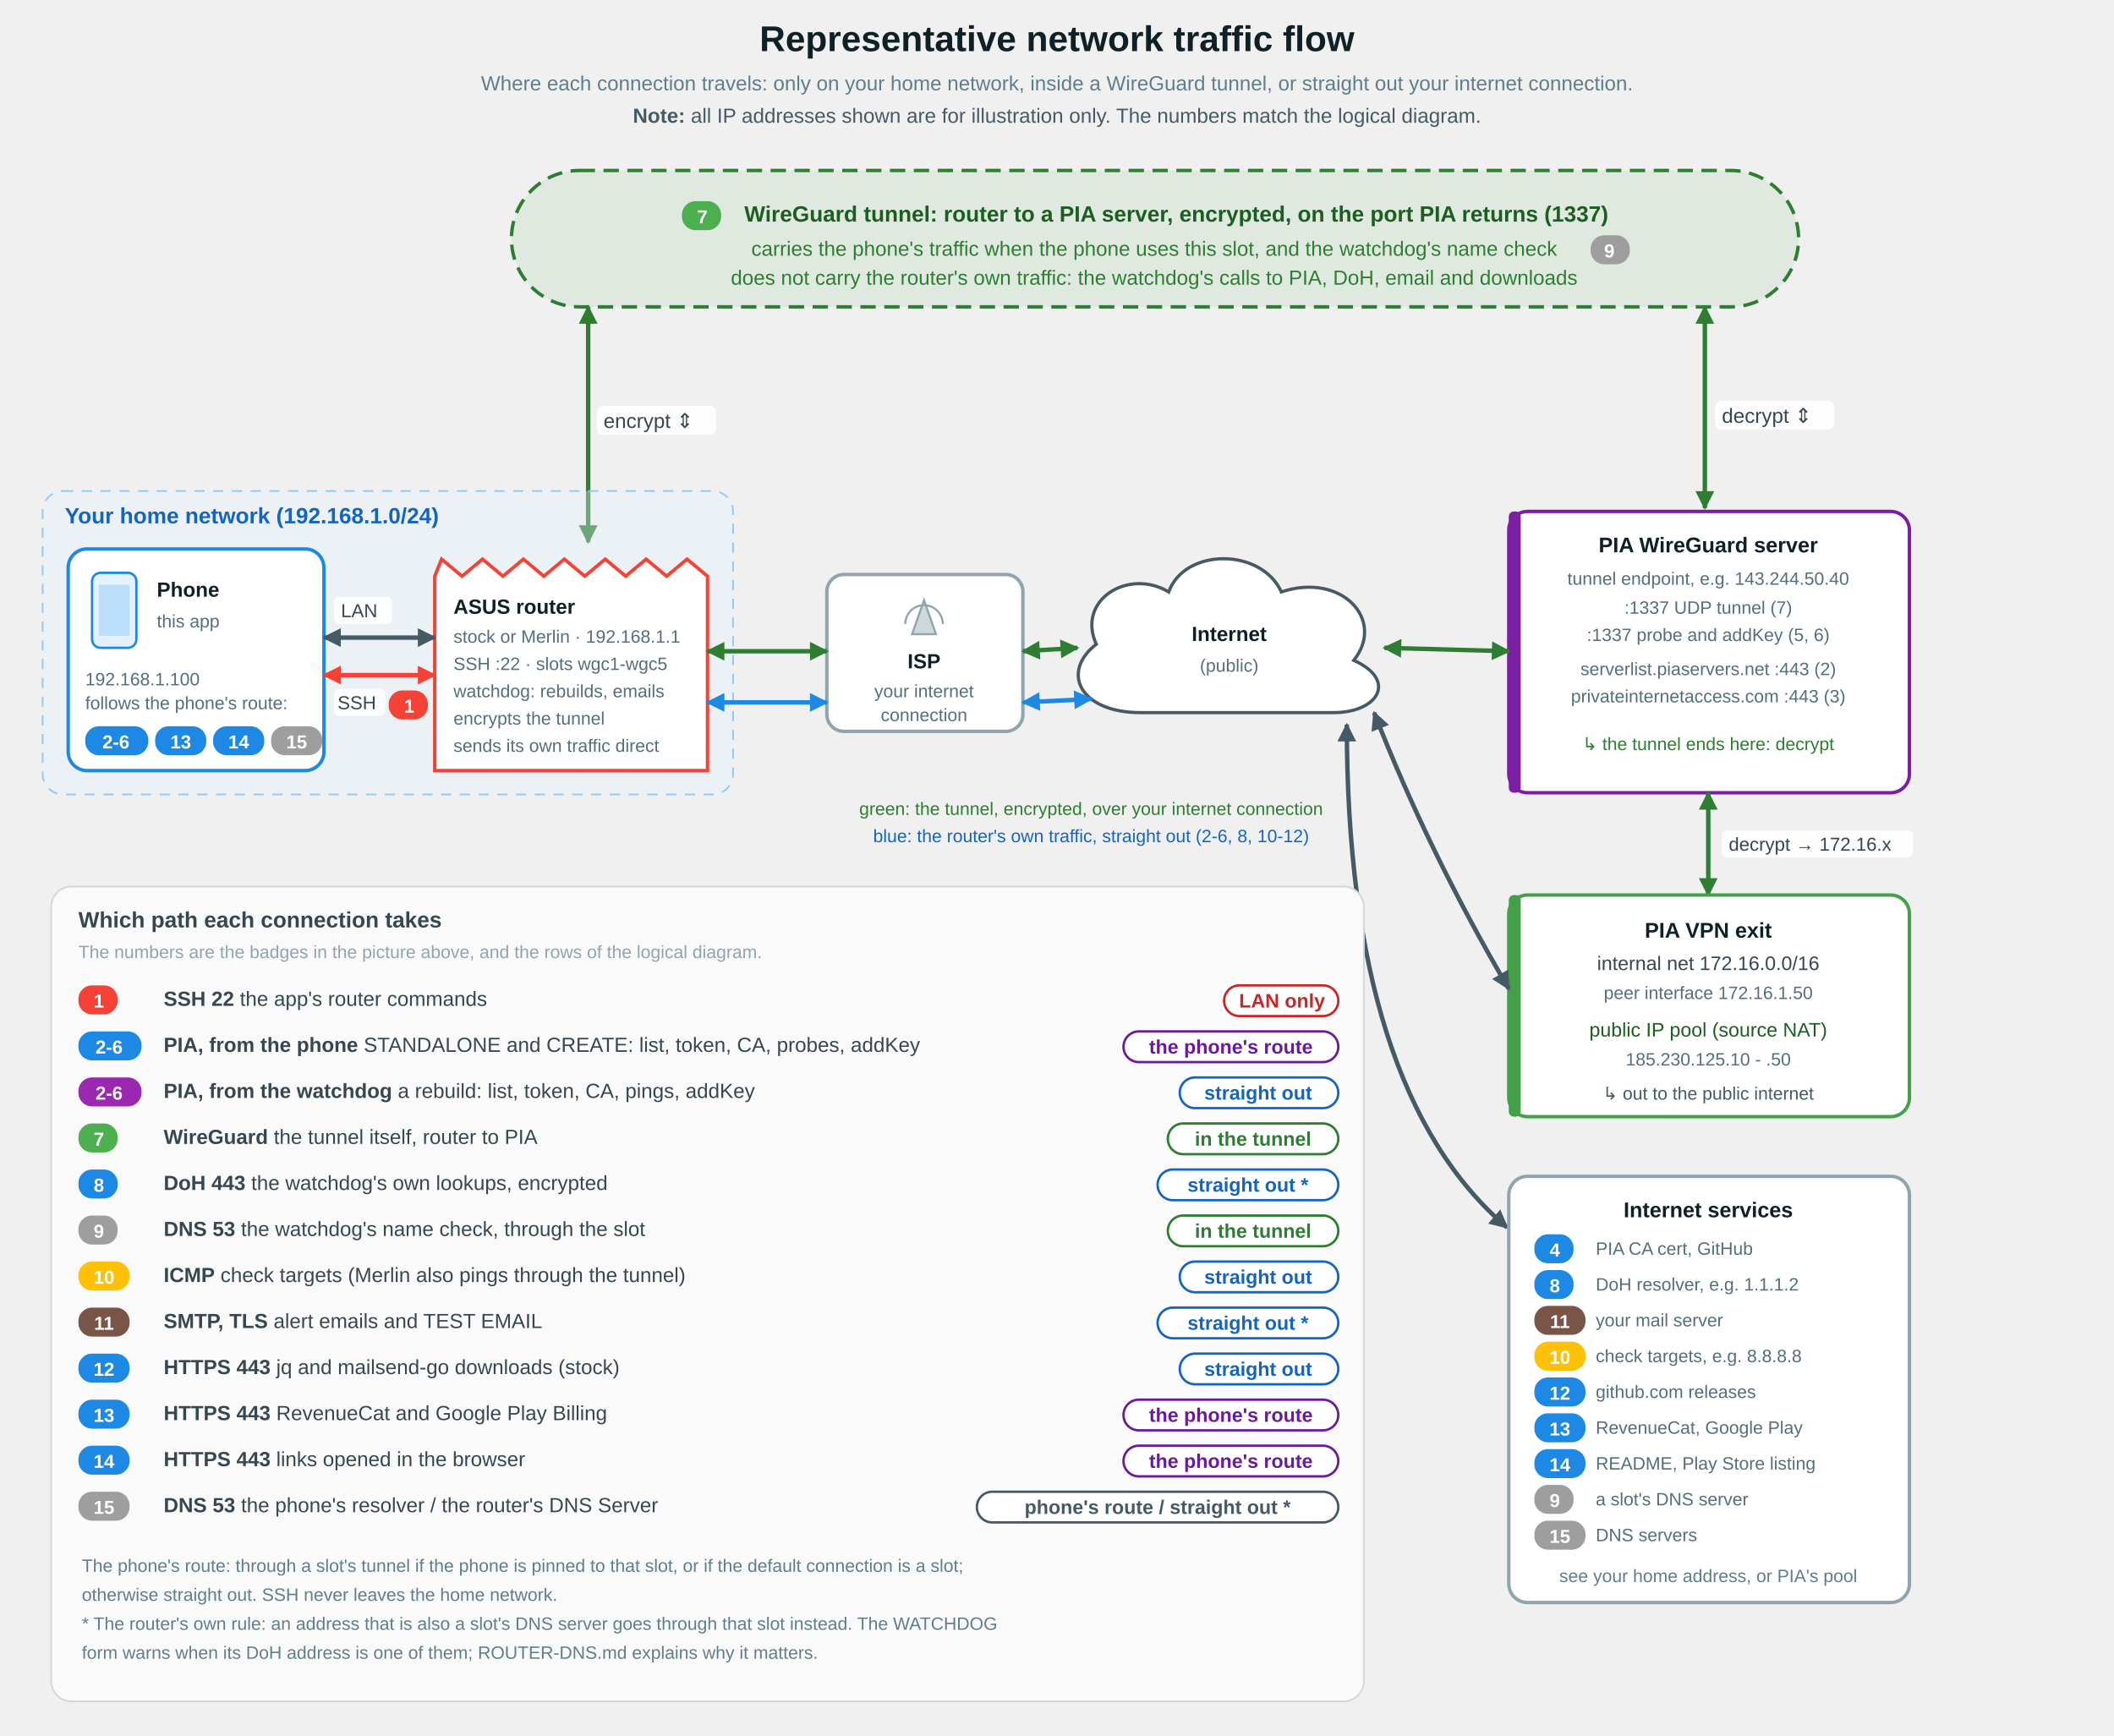
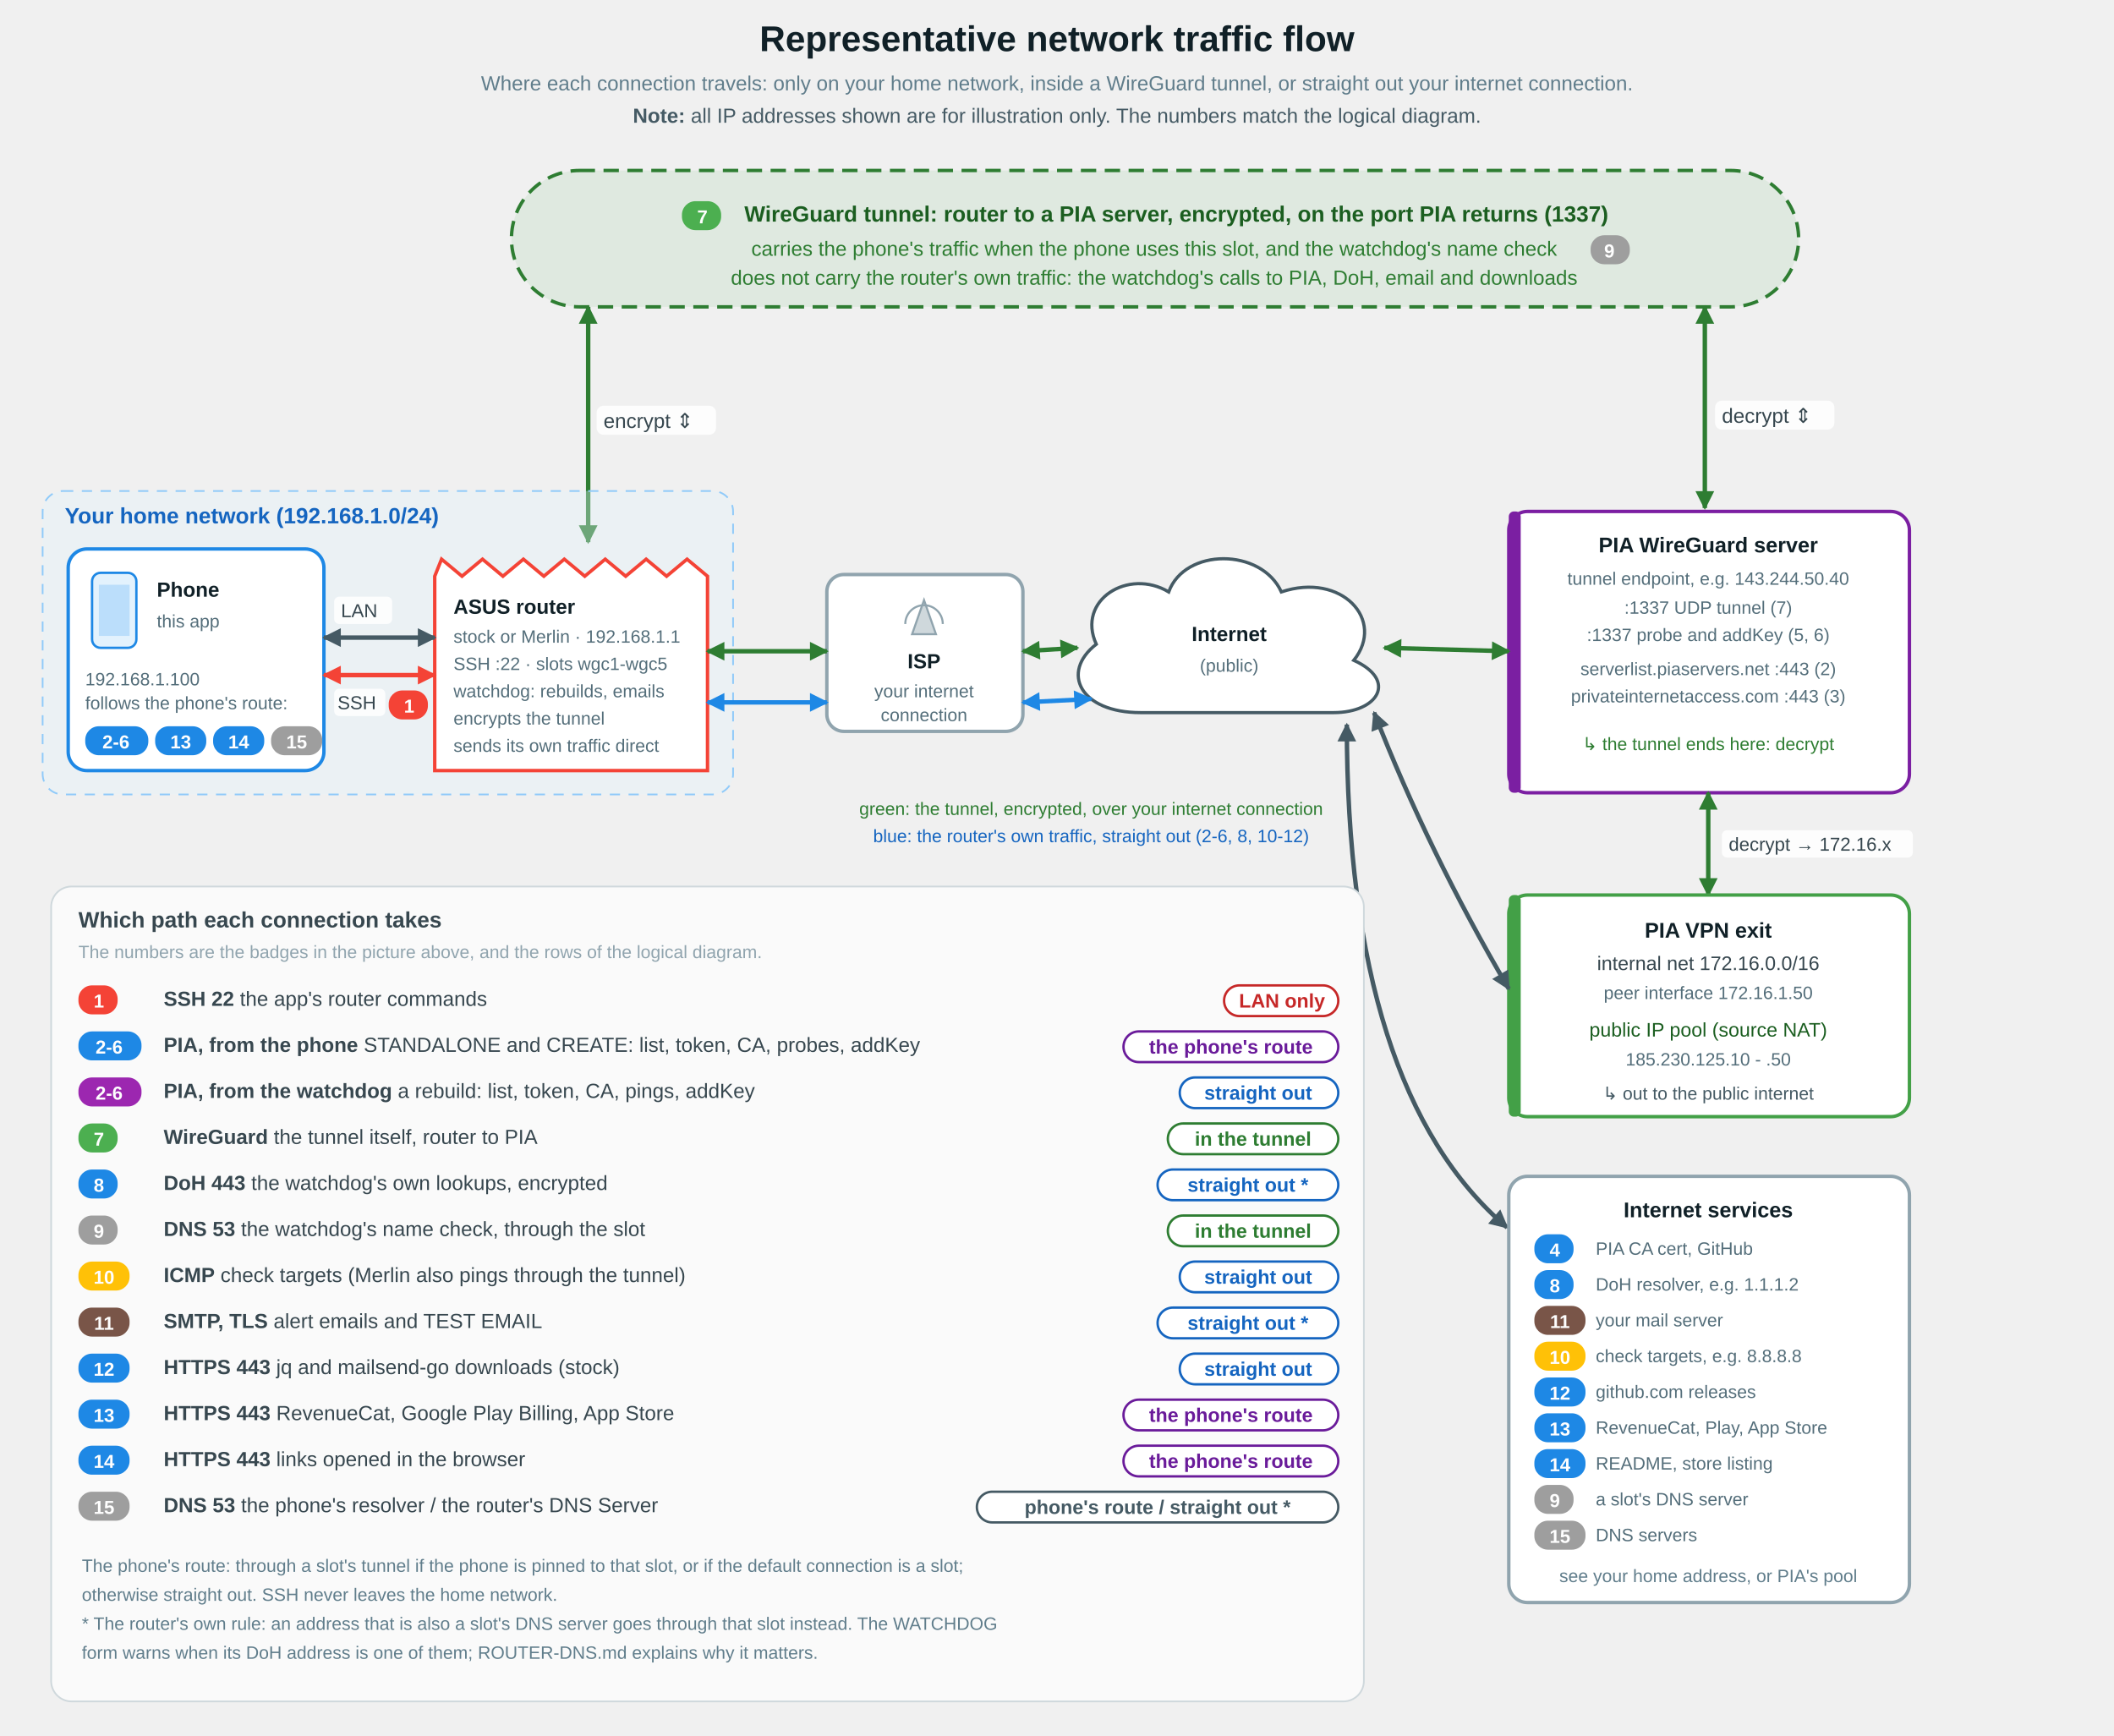
<svg xmlns="http://www.w3.org/2000/svg" viewBox="0 0 1240 1018" width="100%" preserveAspectRatio="xMidYMid meet" style="max-width:1200px;height:auto;font-family:'Segoe UI',Arial,sans-serif;background:#ffffff" role="img" aria-labelledby="t d">
  <defs>
    <style>
      .zt{font:700 13px 'Segoe UI',Arial,sans-serif}
      .nt{font:700 13px 'Segoe UI',Arial,sans-serif;fill:#102027}
      .ns{font:12px 'Segoe UI',Arial,sans-serif;fill:#37474F}
      .nss{font:10.5px 'Segoe UI',Arial,sans-serif;fill:#546E7A}
      .lb{font:12px 'Segoe UI',Arial,sans-serif;fill:#37474F}
      .bn{font:700 11px 'Segoe UI',Arial,sans-serif;fill:#FEFEFE}
      .lbg{fill:#ffffff;fill-opacity:.85}
      .flow{fill:none;stroke-width:2.6}
    </style>
    <marker id="asl" viewBox="0 0 10 10" refX="9" refY="5" markerUnits="userSpaceOnUse" markerWidth="11" markerHeight="11" orient="auto-start-reverse">
      <path d="M0,0 L10,5 L0,10 z" fill="#455A64" />
    </marker>
    <marker id="ag" viewBox="0 0 10 10" refX="9" refY="5" markerUnits="userSpaceOnUse" markerWidth="11" markerHeight="11" orient="auto-start-reverse">
      <path d="M0,0 L10,5 L0,10 z" fill="#2E7D32" />
    </marker>
    <marker id="ar" viewBox="0 0 10 10" refX="9" refY="5" markerUnits="userSpaceOnUse" markerWidth="11" markerHeight="11" orient="auto-start-reverse">
      <path d="M0,0 L10,5 L0,10 z" fill="#F44336" />
    </marker>
    <marker id="ab" viewBox="0 0 10 10" refX="9" refY="5" markerUnits="userSpaceOnUse" markerWidth="11" markerHeight="11" orient="auto-start-reverse">
      <path d="M0,0 L10,5 L0,10 z" fill="#1E88E5" />
    </marker>
  </defs>
  <text x="620" y="30" class="" text-anchor="middle" style="font:700 21px 'Segoe UI',Arial,sans-serif;fill:#102027">Representative network traffic flow</text>
  <text x="620" y="53" class="" text-anchor="middle" style="font:12px 'Segoe UI',Arial,sans-serif;fill:#607D8B">Where each connection travels: only on your home network, inside a WireGuard tunnel, or straight out your internet connection.</text>
  <text x="620" y="72" class="" text-anchor="middle" style="font:12px 'Segoe UI',Arial,sans-serif;fill:#455A64">
    <tspan font-weight="700">Note:</tspan> all IP addresses shown are for illustration only. The numbers match the logical diagram.</text>
  <rect x="300" y="100" width="755" height="80" rx="40" fill="#4CAF50" fill-opacity="0.10" stroke="#2E7D32" stroke-width="2" stroke-dasharray="9 5" />
  <rect x="400" y="118" width="23" height="17" rx="8" fill="#4CAF50" />
  <text x="412" y="131" text-anchor="middle" class="bn">7</text>
  <text x="690" y="130" class="" text-anchor="middle" style="font:700 13px 'Segoe UI',Arial,sans-serif;fill:#1B5E20">WireGuard tunnel: router to a PIA server, encrypted, on the port PIA returns (1337)</text>
  <text x="677" y="150" class="ns" text-anchor="middle" style="fill:#2E7D32">carries the phone's traffic when the phone uses this slot, and the watchdog's name check</text>
  <rect x="933" y="138" width="23" height="17" rx="8" fill="#9E9E9E" />
  <text x="944" y="151" text-anchor="middle" class="bn">9</text>
  <text x="677" y="167" class="ns" text-anchor="middle" style="fill:#2E7D32">does not carry the router's own traffic: the watchdog's calls to PIA, DoH, email and downloads</text>
  <path class="flow" stroke="#2E7D32" marker-start="url(#ag)" marker-end="url(#ag)" d="M345,180 L345,318" />
  <g>
    <rect class="lbg" x="350" y="238" width="70" height="17" rx="4" />
    <text x="354" y="251" class="lb" fill="#2E7D32">encrypt ⇕</text>
  </g>
  <path class="flow" stroke="#2E7D32" marker-start="url(#ag)" marker-end="url(#ag)" d="M1000,180 L1000,298" />
  <g>
    <rect class="lbg" x="1006" y="235" width="70" height="17" rx="4" />
    <text x="1010" y="248" class="lb" fill="#2E7D32">decrypt ⇕</text>
  </g>
  <rect x="25" y="288" width="405" height="178" rx="12" fill="#E3F2FD" fill-opacity="0.35" stroke="#90CAF9" stroke-dasharray="6 5" />
  <text x="38" y="307" class="zt" fill="#1565C0">Your home network (192.168.1.0/24)</text>
  <rect x="40" y="322" width="150" height="130" rx="11" fill="#ffffff" stroke="#1E88E5" stroke-width="2" />
  <rect x="54" y="336" width="26" height="44" rx="5" fill="#E3F2FD" stroke="#1E88E5" stroke-width="1.4" />
  <rect x="58" y="343" width="18" height="30" fill="#BBDEFB" />
  <text x="92" y="350" class="nt" style="font-size:12px">Phone</text>
  <text x="92" y="368" class="nss">this app</text>
  <text x="50" y="402" class="nss">192.168.1.100</text>
  <text x="50" y="416" class="nss">follows the phone's route:</text>
  <rect x="50" y="426" width="37" height="17" rx="8" fill="#1E88E5" />
  <text x="68" y="439" text-anchor="middle" class="bn">2-6</text>
  <rect x="91" y="426" width="30" height="17" rx="8" fill="#1E88E5" />
  <text x="106" y="439" text-anchor="middle" class="bn">13</text>
  <rect x="125" y="426" width="30" height="17" rx="8" fill="#1E88E5" />
  <text x="140" y="439" text-anchor="middle" class="bn">14</text>
  <rect x="159" y="426" width="30" height="17" rx="8" fill="#9E9E9E" />
  <text x="174" y="439" text-anchor="middle" class="bn">15</text>
  <path d="M255,338 L255,452 L415,452 L415,338 L403,328 L391,338 L379,328 L367,338 L355,328 L343,338 L331,328 L319,338 L307,328 L295,338 L283,328 L271,338 L259,328 Z" fill="#ffffff" stroke="#F44336" stroke-width="2" />
  <text x="266" y="360" class="nt" style="font-size:12px">ASUS router</text>
  <text x="266" y="377" class="nss">stock or Merlin · 192.168.1.1</text>
  <text x="266" y="393" class="nss">SSH :22 · slots wgc1-wgc5</text>
  <text x="266" y="409" class="nss">watchdog: rebuilds, emails</text>
  <text x="266" y="425" class="nss">encrypts the tunnel</text>
  <text x="266" y="441" class="nss">sends its own traffic direct</text>
  <path class="flow" stroke="#455A64" marker-start="url(#asl)" marker-end="url(#asl)" d="M190,374 L255,374" />
  <path class="flow" stroke="#F44336" stroke-width="2.2" marker-start="url(#ar)" marker-end="url(#ar)" d="M190,396 L255,396" />
  <g>
    <rect class="lbg" x="196" y="350" width="34" height="16" rx="3" />
    <text x="200" y="362" class="lb" fill="#37474F" style="font-size:11px">LAN</text>
  </g>
  <g>
    <rect class="lbg" x="196" y="404" width="30" height="16" rx="3" />
    <text x="198" y="416" class="lb" fill="#C62828" style="font-size:11px">SSH</text>
  </g>
  <rect x="228" y="405" width="23" height="17" rx="8" fill="#F44336" />
  <text x="240" y="418" text-anchor="middle" class="bn">1</text>
  <rect x="485" y="337" width="115" height="92" rx="10" fill="#ffffff" stroke="#90A4AE" stroke-width="2" />
  <path d="M542,352 L535,372 L549,372 Z" fill="#CFD8DC" stroke="#90A4AE" stroke-width="1.2" />
  <path d="M531,366 A9 9 0 0 1 553 366" fill="none" stroke="#90A4AE" stroke-width="1.2" />
  <text x="542" y="392" class="nt" text-anchor="middle" style="font-size:12px">ISP</text>
  <text x="542" y="409" class="nss" text-anchor="middle">your internet</text>
  <text x="542" y="423" class="nss" text-anchor="middle">connection</text>
  <g transform="translate(610,300) scale(1.18)">
    <path d="M 50 100 C 20 100 10 80 28 66 C 18 44 44 28 64 40 C 72 18 110 18 120 40 C 150 30 172 54 156 74 C 178 84 168 100 146 100 Z" fill="#ffffff" stroke="#455A64" stroke-width="1.6" />
  </g>
  <text x="721" y="376" class="nt" text-anchor="middle" style="font-size:12px">Internet</text>
  <text x="721" y="394" class="nss" text-anchor="middle">(public)</text>
  <rect x="885" y="300" width="235" height="165" rx="11" fill="#ffffff" stroke="#7B1FA2" stroke-width="2" />
  <rect x="885" y="300" width="7" height="165" rx="3" fill="#7B1FA2" />
  <text x="1002" y="324" class="nt" text-anchor="middle" style="font-size:12.5px">PIA WireGuard server</text>
  <text x="1002" y="343" class="nss" text-anchor="middle">tunnel endpoint, e.g. 143.244.50.40</text>
  <text x="1002" y="360" class="nss" text-anchor="middle">:1337 UDP tunnel (7)</text>
  <text x="1002" y="376" class="nss" text-anchor="middle">:1337 probe and addKey (5, 6)</text>
  <text x="1002" y="396" class="nss" text-anchor="middle">serverlist.piaservers.net :443 (2)</text>
  <text x="1002" y="412" class="nss" text-anchor="middle">privateinternetaccess.com :443 (3)</text>
  <text x="1002" y="440" class="nss" text-anchor="middle" style="fill:#2E7D32">↳ the tunnel ends here: decrypt</text>
  <path class="flow" stroke="#2E7D32" marker-start="url(#ag)" marker-end="url(#ag)" d="M415,382 L485,382" />
  <path class="flow" stroke="#2E7D32" marker-start="url(#ag)" marker-end="url(#ag)" d="M600,382 L632,380" />
  <path class="flow" stroke="#2E7D32" marker-start="url(#ag)" marker-end="url(#ag)" d="M812,380 L885,382" />
  <path class="flow" stroke="#1E88E5" marker-start="url(#ab)" marker-end="url(#ab)" d="M415,412 L485,412" />
  <path class="flow" stroke="#1E88E5" marker-start="url(#ab)" marker-end="url(#ab)" d="M600,412 L640,410" />
  <text x="640" y="478" class="nss" text-anchor="middle" style="fill:#2E7D32">green: the tunnel, encrypted, over your internet connection</text>
  <text x="640" y="494" class="nss" text-anchor="middle" style="fill:#1565C0">blue: the router's own traffic, straight out (2-6, 8, 10-12)</text>
  <path class="flow" stroke="#2E7D32" marker-start="url(#ag)" marker-end="url(#ag)" d="M1002,465 L1002,525" />
  <g>
    <rect class="lbg" x="1010" y="487" width="112" height="16" rx="3" />
    <text x="1014" y="499" class="lb" fill="#2E7D32" style="font-size:11px">decrypt → 172.16.x</text>
  </g>
  <rect x="885" y="525" width="235" height="130" rx="11" fill="#ffffff" stroke="#43A047" stroke-width="2" />
  <rect x="885" y="525" width="7" height="130" rx="3" fill="#43A047" />
  <text x="1002" y="550" class="nt" text-anchor="middle" style="font-size:12.5px">PIA VPN exit</text>
  <text x="1002" y="569" class="ns" text-anchor="middle" style="font-size:11.5px">internal net 172.16.0.0/16</text>
  <text x="1002" y="586" class="nss" text-anchor="middle">peer interface 172.16.1.50</text>
  <text x="1002" y="608" class="ns" text-anchor="middle" style="font-size:11.5px;fill:#1B5E20">public IP pool (source NAT)</text>
  <text x="1002" y="625" class="nss" text-anchor="middle">185.230.125.10 - .50</text>
  <text x="1002" y="645" class="nss" text-anchor="middle" style="fill:#455A64">↳ out to the public internet</text>
  <path class="flow" stroke="#455A64" marker-start="url(#asl)" marker-end="url(#asl)" d="M885,580 Q838,500 806,418" />
  <path class="flow" stroke="#455A64" marker-start="url(#asl)" marker-end="url(#asl)" d="M790,425 Q790,640 884,720" />
  <rect x="885" y="690" width="235" height="250" rx="11" fill="#ffffff" stroke="#90A4AE" stroke-width="2" />
  <text x="1002" y="714" class="nt" text-anchor="middle" style="font-size:12.5px">Internet services</text>
  <rect x="900" y="724" width="23" height="17" rx="8" fill="#1E88E5" />
  <text x="912" y="737" text-anchor="middle" class="bn">4</text>
  <text x="936" y="736" class="nss">PIA CA cert, GitHub</text>
  <rect x="900" y="745" width="23" height="17" rx="8" fill="#1E88E5" />
  <text x="912" y="758" text-anchor="middle" class="bn">8</text>
  <text x="936" y="757" class="nss">DoH resolver, e.g. 1.1.1.2</text>
  <rect x="900" y="766" width="30" height="17" rx="8" fill="#795548" />
  <text x="915" y="779" text-anchor="middle" class="bn">11</text>
  <text x="936" y="778" class="nss">your mail server</text>
  <rect x="900" y="787" width="30" height="17" rx="8" fill="#FFC107" />
  <text x="915" y="800" text-anchor="middle" class="bn">10</text>
  <text x="936" y="799" class="nss">check targets, e.g. 8.8.8.8</text>
  <rect x="900" y="808" width="30" height="17" rx="8" fill="#1E88E5" />
  <text x="915" y="821" text-anchor="middle" class="bn">12</text>
  <text x="936" y="820" class="nss">github.com releases</text>
  <rect x="900" y="829" width="30" height="17" rx="8" fill="#1E88E5" />
  <text x="915" y="842" text-anchor="middle" class="bn">13</text>
-   <text x="936" y="841" class="nss">RevenueCat, Google Play</text>
+   <text x="936" y="841" class="nss">RevenueCat, Play, App Store</text>
  <rect x="900" y="850" width="30" height="17" rx="8" fill="#1E88E5" />
  <text x="915" y="863" text-anchor="middle" class="bn">14</text>
-   <text x="936" y="862" class="nss">README, Play Store listing</text>
+   <text x="936" y="862" class="nss">README, store listing</text>
  <rect x="900" y="871" width="23" height="17" rx="8" fill="#9E9E9E" />
  <text x="912" y="884" text-anchor="middle" class="bn">9</text>
  <text x="936" y="883" class="nss">a slot's DNS server</text>
  <rect x="900" y="892" width="30" height="17" rx="8" fill="#9E9E9E" />
  <text x="915" y="905" text-anchor="middle" class="bn">15</text>
  <text x="936" y="904" class="nss">DNS servers</text>
  <text x="1002" y="928" class="nss" text-anchor="middle" style="fill:#607D8B">see your home address, or PIA's pool</text>
  <rect x="30" y="520" width="770" height="478" rx="12" fill="#FAFAFA" stroke="#CFD8DC" />
  <text x="46" y="544" class="zt" fill="#37474F">Which path each connection takes</text>
  <text x="46" y="562" class="nss" style="fill:#90A4AE">The numbers are the badges in the picture above, and the rows of the logical diagram.</text>
  <rect x="46" y="578" width="23" height="17" rx="8" fill="#F44336" />
  <text x="58" y="591" text-anchor="middle" class="bn">1</text>
  <text x="96" y="590" class="lb">
    <tspan font-weight="700">SSH 22</tspan>  the app's router commands</text>
  <rect x="718" y="578" width="67" height="18" rx="9" fill="#ffffff" stroke="#C62828" stroke-width="1.4" />
  <text x="752" y="591" text-anchor="middle" class="lb" style="font-size:11.5px;font-weight:700;fill:#C62828">LAN only</text>
  <rect x="46" y="605" width="37" height="17" rx="8" fill="#1E88E5" />
  <text x="64" y="618" text-anchor="middle" class="bn">2-6</text>
  <text x="96" y="617" class="lb">
    <tspan font-weight="700">PIA, from the phone</tspan>  STANDALONE and CREATE: list, token, CA, probes, addKey</text>
  <rect x="659" y="605" width="126" height="18" rx="9" fill="#ffffff" stroke="#6A1B9A" stroke-width="1.4" />
  <text x="722" y="618" text-anchor="middle" class="lb" style="font-size:11.5px;font-weight:700;fill:#6A1B9A">the phone's route</text>
  <rect x="46" y="632" width="37" height="17" rx="8" fill="#9C27B0" />
  <text x="64" y="645" text-anchor="middle" class="bn">2-6</text>
  <text x="96" y="644" class="lb">
    <tspan font-weight="700">PIA, from the watchdog</tspan>  a rebuild: list, token, CA, pings, addKey</text>
  <rect x="692" y="632" width="93" height="18" rx="9" fill="#ffffff" stroke="#1565C0" stroke-width="1.4" />
  <text x="738" y="645" text-anchor="middle" class="lb" style="font-size:11.5px;font-weight:700;fill:#1565C0">straight out</text>
  <rect x="46" y="659" width="23" height="17" rx="8" fill="#4CAF50" />
  <text x="58" y="672" text-anchor="middle" class="bn">7</text>
  <text x="96" y="671" class="lb">
    <tspan font-weight="700">WireGuard</tspan>  the tunnel itself, router to PIA</text>
  <rect x="685" y="659" width="100" height="18" rx="9" fill="#ffffff" stroke="#2E7D32" stroke-width="1.4" />
  <text x="735" y="672" text-anchor="middle" class="lb" style="font-size:11.5px;font-weight:700;fill:#2E7D32">in the tunnel</text>
  <rect x="46" y="686" width="23" height="17" rx="8" fill="#1E88E5" />
  <text x="58" y="699" text-anchor="middle" class="bn">8</text>
  <text x="96" y="698" class="lb">
    <tspan font-weight="700">DoH 443</tspan>  the watchdog's own lookups, encrypted</text>
  <rect x="679" y="686" width="106" height="18" rx="9" fill="#ffffff" stroke="#1565C0" stroke-width="1.4" />
  <text x="732" y="699" text-anchor="middle" class="lb" style="font-size:11.5px;font-weight:700;fill:#1565C0">straight out *</text>
  <rect x="46" y="713" width="23" height="17" rx="8" fill="#9E9E9E" />
  <text x="58" y="726" text-anchor="middle" class="bn">9</text>
  <text x="96" y="725" class="lb">
    <tspan font-weight="700">DNS 53</tspan>  the watchdog's name check, through the slot</text>
  <rect x="685" y="713" width="100" height="18" rx="9" fill="#ffffff" stroke="#2E7D32" stroke-width="1.4" />
  <text x="735" y="726" text-anchor="middle" class="lb" style="font-size:11.5px;font-weight:700;fill:#2E7D32">in the tunnel</text>
  <rect x="46" y="740" width="30" height="17" rx="8" fill="#FFC107" />
  <text x="61" y="753" text-anchor="middle" class="bn">10</text>
  <text x="96" y="752" class="lb">
    <tspan font-weight="700">ICMP</tspan>  check targets (Merlin also pings through the tunnel)</text>
  <rect x="692" y="740" width="93" height="18" rx="9" fill="#ffffff" stroke="#1565C0" stroke-width="1.4" />
  <text x="738" y="753" text-anchor="middle" class="lb" style="font-size:11.5px;font-weight:700;fill:#1565C0">straight out</text>
  <rect x="46" y="767" width="30" height="17" rx="8" fill="#795548" />
  <text x="61" y="780" text-anchor="middle" class="bn">11</text>
  <text x="96" y="779" class="lb">
    <tspan font-weight="700">SMTP, TLS</tspan>  alert emails and TEST EMAIL</text>
  <rect x="679" y="767" width="106" height="18" rx="9" fill="#ffffff" stroke="#1565C0" stroke-width="1.4" />
  <text x="732" y="780" text-anchor="middle" class="lb" style="font-size:11.5px;font-weight:700;fill:#1565C0">straight out *</text>
  <rect x="46" y="794" width="30" height="17" rx="8" fill="#1E88E5" />
  <text x="61" y="807" text-anchor="middle" class="bn">12</text>
  <text x="96" y="806" class="lb">
    <tspan font-weight="700">HTTPS 443</tspan>  jq and mailsend-go downloads (stock)</text>
  <rect x="692" y="794" width="93" height="18" rx="9" fill="#ffffff" stroke="#1565C0" stroke-width="1.4" />
  <text x="738" y="807" text-anchor="middle" class="lb" style="font-size:11.5px;font-weight:700;fill:#1565C0">straight out</text>
  <rect x="46" y="821" width="30" height="17" rx="8" fill="#1E88E5" />
  <text x="61" y="834" text-anchor="middle" class="bn">13</text>
  <text x="96" y="833" class="lb">
-     <tspan font-weight="700">HTTPS 443</tspan>  RevenueCat and Google Play Billing</text>
+     <tspan font-weight="700">HTTPS 443</tspan>  RevenueCat, Google Play Billing, App Store</text>
  <rect x="659" y="821" width="126" height="18" rx="9" fill="#ffffff" stroke="#6A1B9A" stroke-width="1.4" />
  <text x="722" y="834" text-anchor="middle" class="lb" style="font-size:11.5px;font-weight:700;fill:#6A1B9A">the phone's route</text>
  <rect x="46" y="848" width="30" height="17" rx="8" fill="#1E88E5" />
  <text x="61" y="861" text-anchor="middle" class="bn">14</text>
  <text x="96" y="860" class="lb">
    <tspan font-weight="700">HTTPS 443</tspan>  links opened in the browser</text>
  <rect x="659" y="848" width="126" height="18" rx="9" fill="#ffffff" stroke="#6A1B9A" stroke-width="1.4" />
  <text x="722" y="861" text-anchor="middle" class="lb" style="font-size:11.5px;font-weight:700;fill:#6A1B9A">the phone's route</text>
  <rect x="46" y="875" width="30" height="17" rx="8" fill="#9E9E9E" />
  <text x="61" y="888" text-anchor="middle" class="bn">15</text>
  <text x="96" y="887" class="lb">
    <tspan font-weight="700">DNS 53</tspan>  the phone's resolver / the router's DNS Server</text>
  <rect x="573" y="875" width="212" height="18" rx="9" fill="#ffffff" stroke="#455A64" stroke-width="1.4" />
  <text x="679" y="888" text-anchor="middle" class="lb" style="font-size:11.5px;font-weight:700;fill:#455A64">phone's route / straight out *</text>
  <text x="48" y="922" class="nss" style="fill:#607D8B">The phone's route: through a slot's tunnel if the phone is pinned to that slot, or if the default connection is a slot;</text>
  <text x="48" y="939" class="nss" style="fill:#607D8B">otherwise straight out. SSH never leaves the home network.</text>
  <text x="48" y="956" class="nss" style="fill:#607D8B">* The router's own rule: an address that is also a slot's DNS server goes through that slot instead. The WATCHDOG</text>
  <text x="48" y="973" class="nss" style="fill:#607D8B">form warns when its DoH address is one of them; ROUTER-DNS.md explains why it matters.</text>
</svg>
